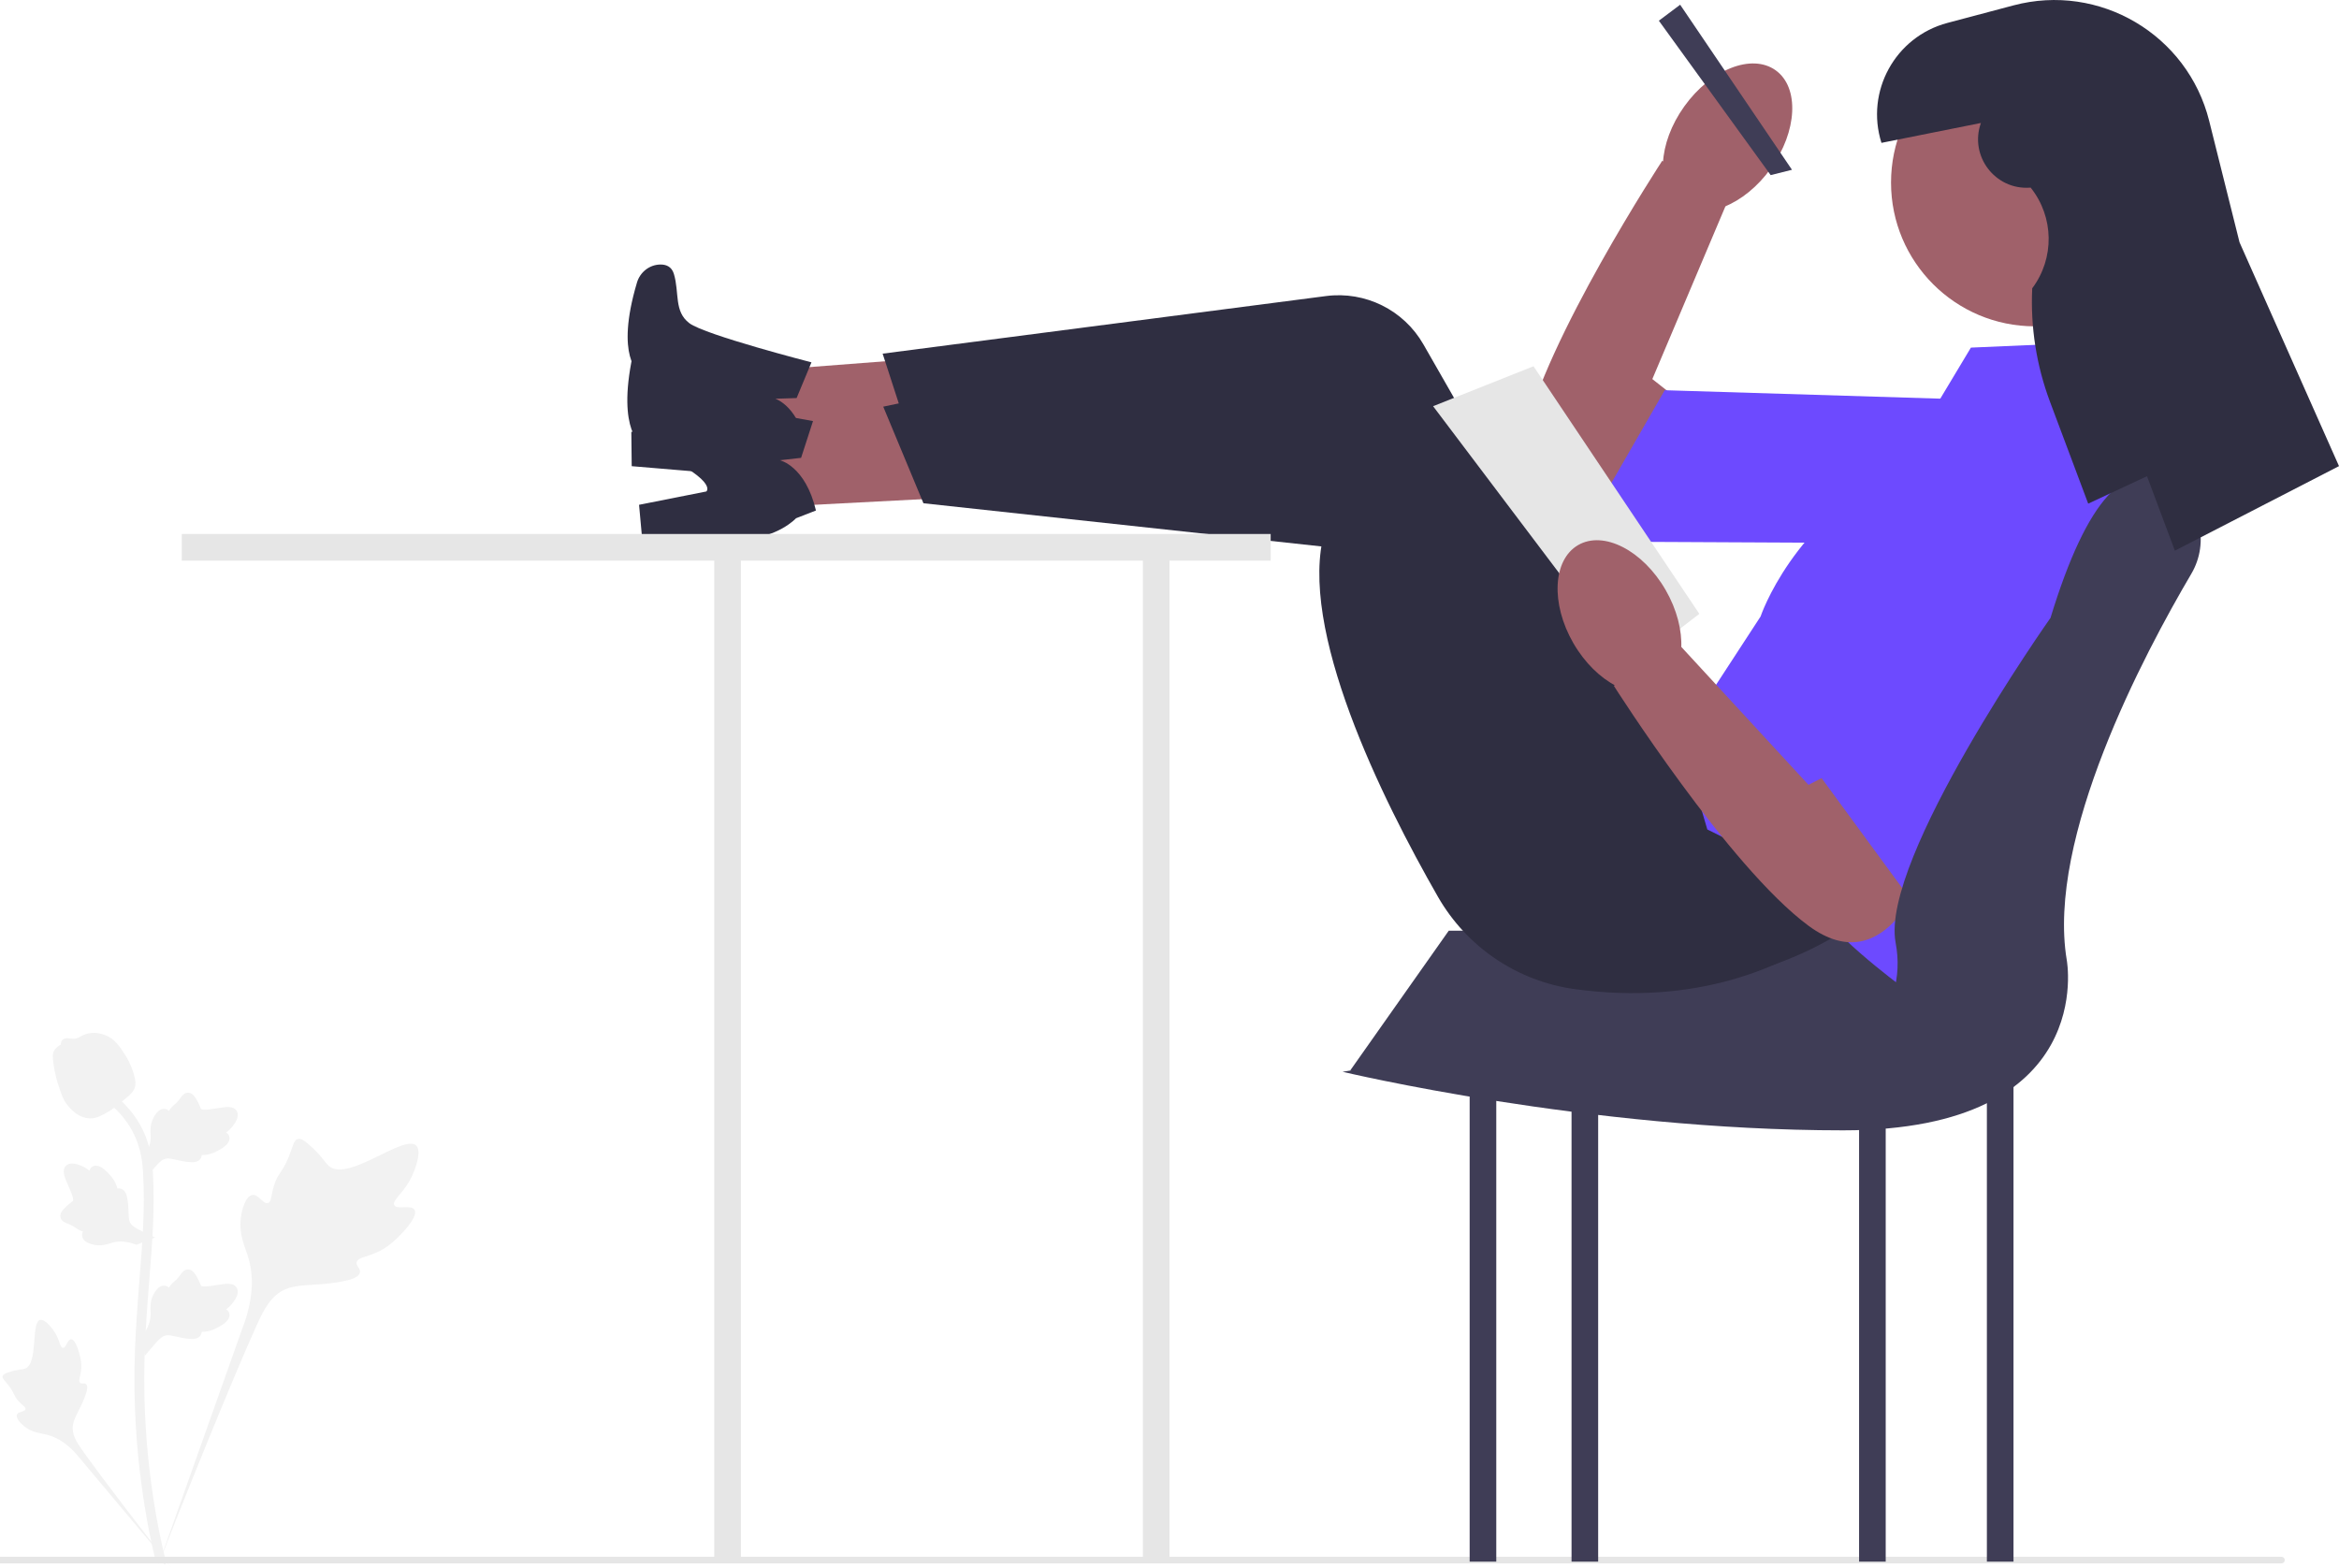
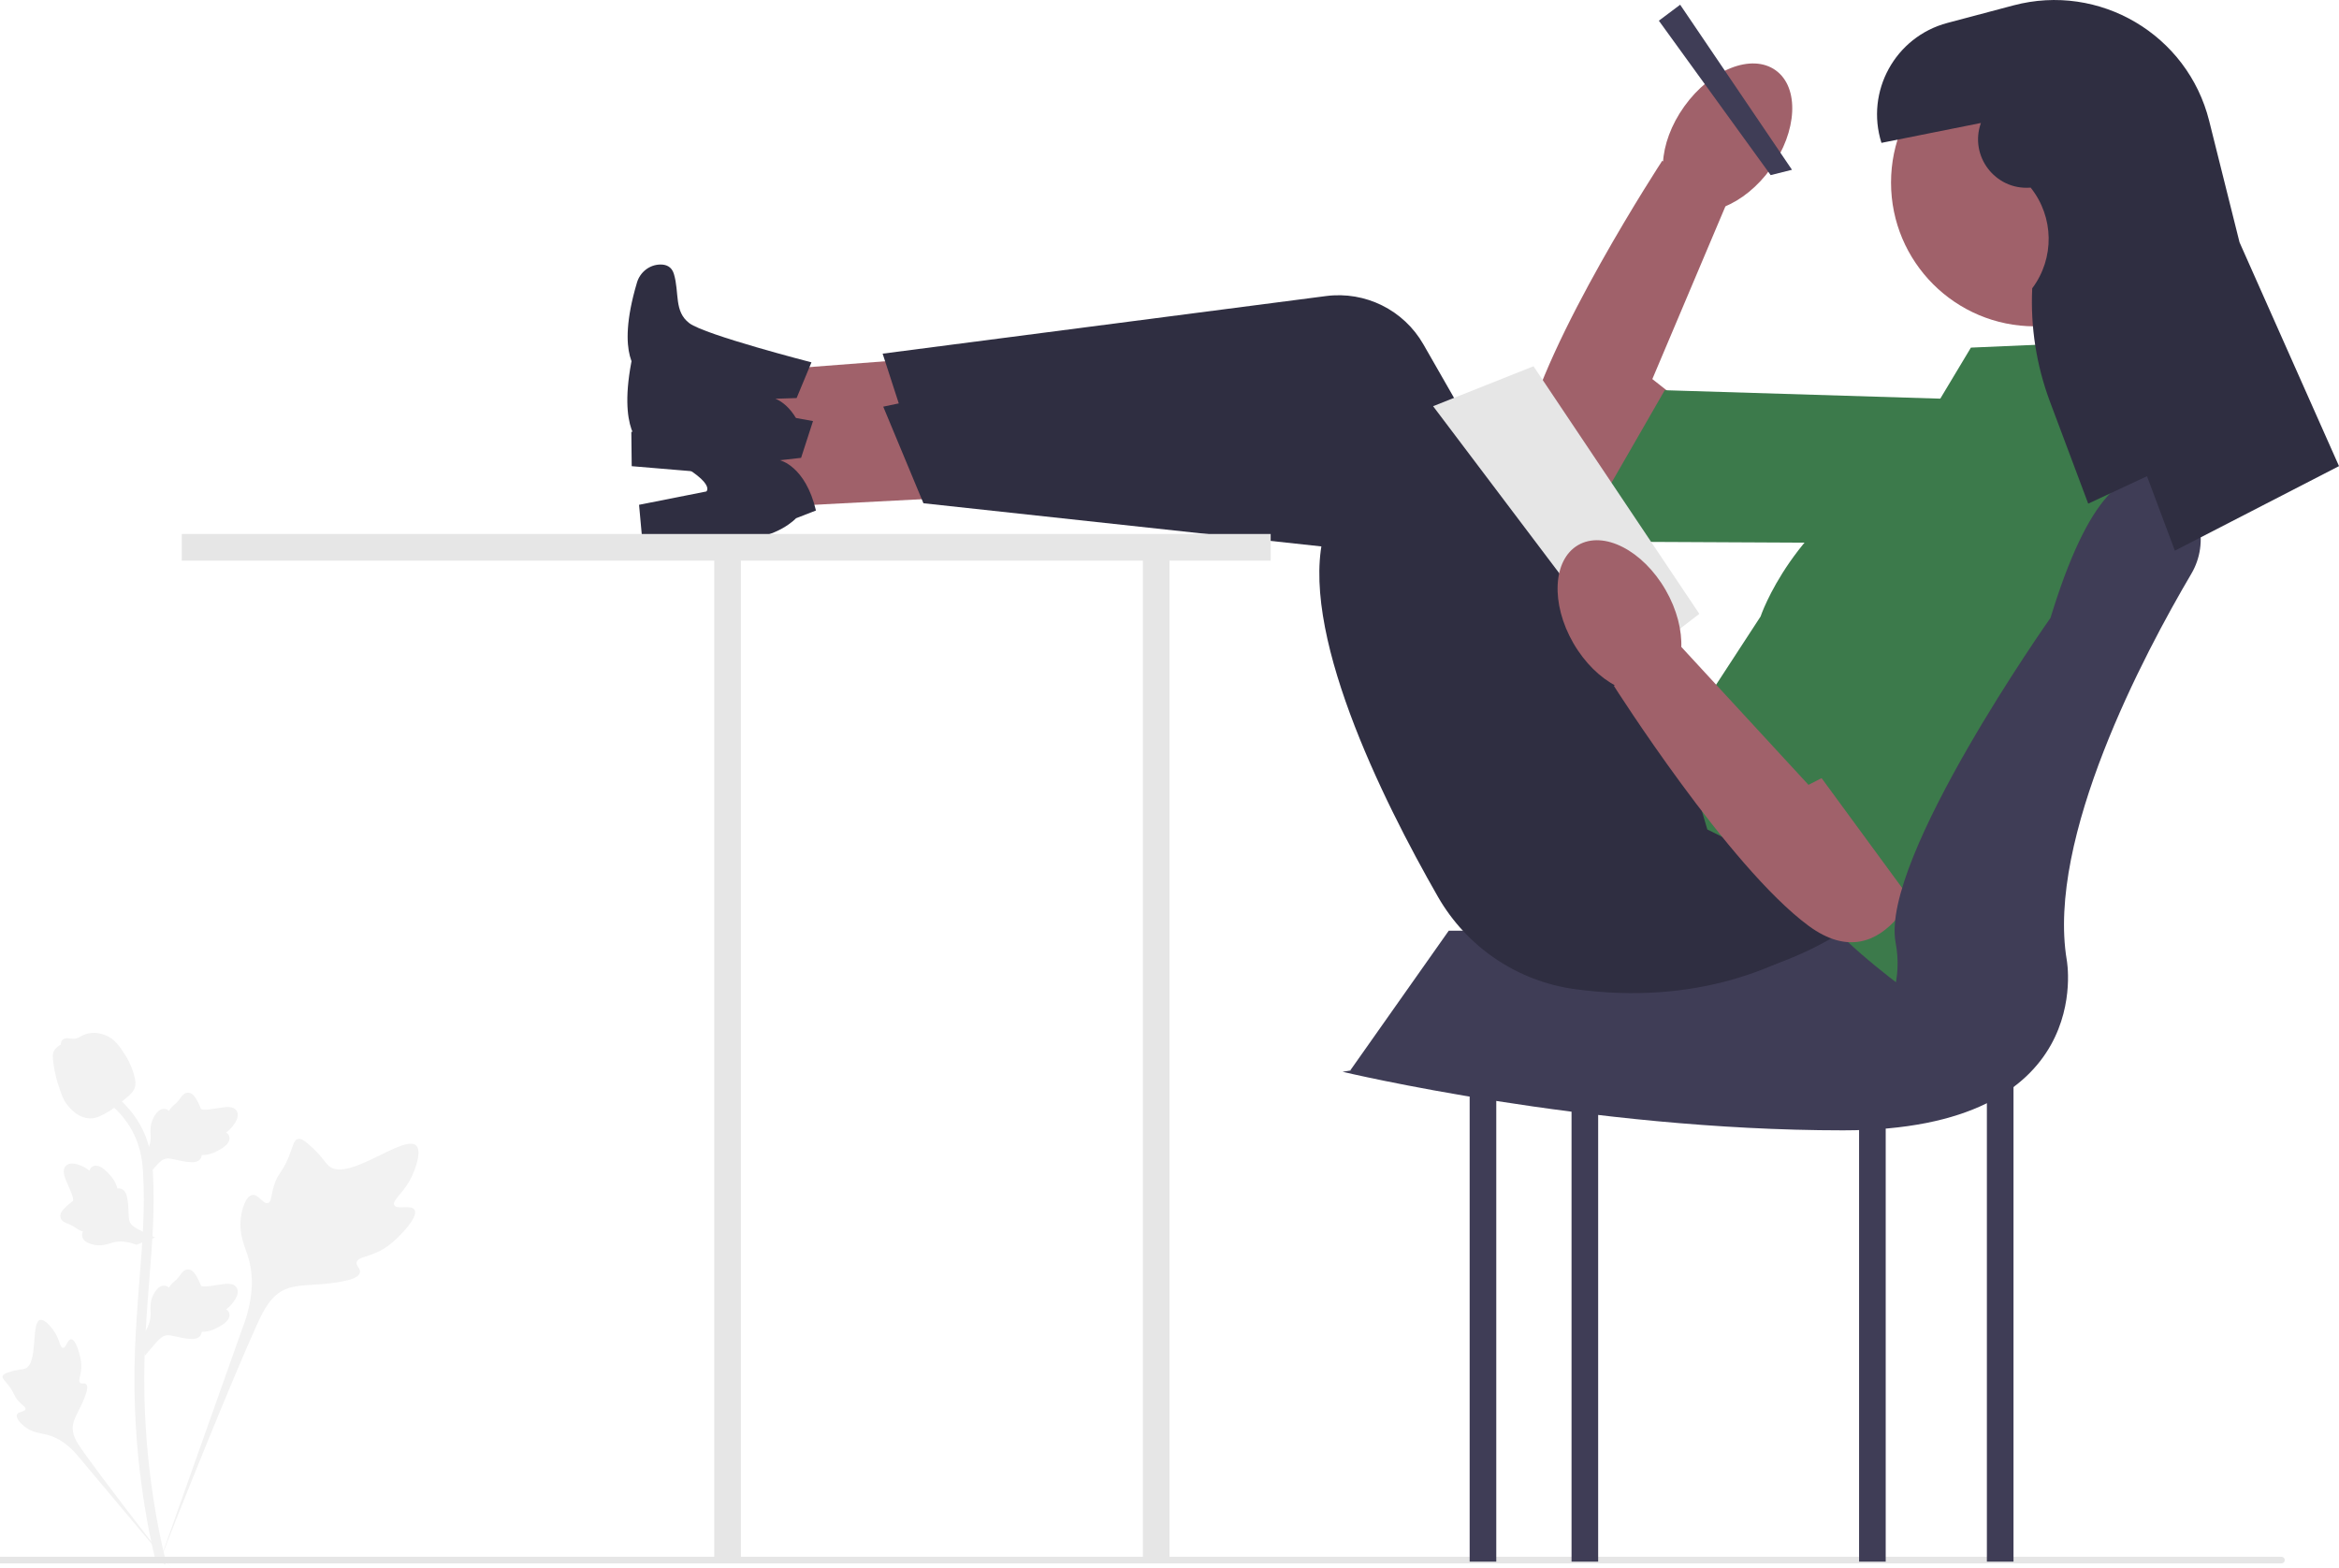
<svg xmlns="http://www.w3.org/2000/svg" id="a" width="596.882" height="400.001" viewBox="0 0 596.882 400.001">
  <g>
    <path d="M105.784,308.736c-.844-1.424-4.497,.101-5.168-1.191-.669-1.287,2.724-3.249,4.663-7.73,.35-.808,2.553-5.9,.922-7.472-3.092-2.978-17.24,9.313-22.191,5.29-1.087-.883-1.846-2.645-5.134-5.506-1.308-1.138-2.099-1.652-2.865-1.461-1.086,.271-1.172,1.725-2.337,4.584-1.747,4.287-2.78,4.028-3.798,7.449-.756,2.539-.583,4.016-1.472,4.303-1.258,.407-2.416-2.286-4.011-2.045-1.627,.246-2.611,3.382-2.922,5.73-.583,4.406,1.035,7.313,1.932,10.371,.975,3.322,1.553,8.375-.698,15.528l-22.277,62.766c4.918-12.879,19.158-48.185,25.142-61.305,1.727-3.787,3.635-7.629,7.551-9.145,3.77-1.46,8.949-.588,15.55-2.179,.771-.186,2.911-.73,3.18-1.988,.223-1.04-1.036-1.621-.842-2.595,.259-1.307,2.734-1.323,5.775-2.831,2.144-1.063,3.48-2.328,4.629-3.415,.346-.328,5.495-5.262,4.371-7.157h-0Z" fill="#f2f2f2" />
    <path d="M18.139,341.778c-.942,.004-1.248,2.236-2.076,2.193-.825-.043-.808-2.275-2.448-4.519-.296-.405-2.159-2.955-3.401-2.608-2.354,.658-.404,11.148-3.806,12.418-.747,.279-1.831,.143-4.184,.931-.936,.314-1.417,.554-1.544,.985-.18,.611,.508,1.073,1.575,2.47,1.6,2.094,1.175,2.527,2.56,4.013,1.028,1.104,1.803,1.445,1.687,1.964-.163,.735-1.819,.526-2.161,1.379-.349,.87,.907,2.257,1.969,3.087,1.994,1.558,3.888,1.602,5.647,2.044,1.912,.48,4.559,1.654,7.42,4.823l24.378,29.044c-4.902-6.13-18.122-23.306-22.835-30.029-1.361-1.941-2.696-3.985-2.31-6.345,.371-2.272,2.293-4.562,3.417-8.261,.131-.432,.481-1.639-.058-2.134-.446-.409-1.095,.041-1.517-.335-.567-.504,.14-1.724,.277-3.651,.097-1.359-.138-2.38-.341-3.258-.061-.265-.997-4.215-2.251-4.21v0Z" fill="#f2f2f2" />
    <path d="M36.939,345.998l-.568-5.068,.259-.384c1.2-1.777,1.812-3.512,1.819-5.159,.001-.262-.011-.524-.023-.79-.049-1.057-.11-2.371,.575-3.903,.384-.854,1.463-2.831,3.086-2.587,.437,.061,.767,.262,1.018,.497,.037-.059,.075-.117,.115-.181,.505-.771,.905-1.101,1.291-1.419,.296-.245,.602-.497,1.082-1.094,.21-.262,.374-.492,.513-.685,.42-.585,.968-1.282,1.935-1.27,1.033,.049,1.574,.903,1.932,1.468,.64,1.008,.93,1.735,1.122,2.217,.07,.176,.149,.374,.19,.436,.333,.489,3.038,.032,4.057-.135,2.289-.382,4.27-.712,5.087,.732,.585,1.033,.151,2.398-1.33,4.168-.461,.551-.952,.969-1.388,1.297,.361,.215,.684,.546,.815,1.065h0c.308,1.228-.748,2.459-3.137,3.663-.593,.301-1.392,.702-2.512,.896-.527,.091-1.002,.113-1.408,.125-.009,.235-.064,.489-.207,.751-.42,.771-1.293,1.138-2.61,1.05-1.449-.076-2.642-.352-3.694-.595-.919-.21-1.711-.389-2.332-.347-1.153,.093-2.041,1.016-3.083,2.212l-2.603,3.042h-0Z" fill="#f2f2f2" />
    <path d="M39.572,315.823l-4.758,1.835-.437-.153c-2.023-.71-3.857-.862-5.452-.451-.254,.065-.504,.143-.759,.223-1.01,.315-2.266,.708-3.922,.434-.924-.155-3.11-.697-3.285-2.329-.052-.438,.059-.809,.222-1.111-.066-.021-.133-.042-.204-.065-.874-.293-1.295-.597-1.7-.889-.312-.224-.633-.456-1.332-.769-.307-.137-.571-.237-.793-.322-.672-.258-1.486-.611-1.719-1.549-.215-1.011,.474-1.751,.93-2.241,.813-.875,1.442-1.34,1.86-1.648,.153-.112,.324-.239,.373-.294,.389-.446-.74-2.947-1.159-3.891-.95-2.118-1.772-3.95-.582-5.106,.851-.828,2.282-.754,4.369,.229,.65,.307,1.179,.675,1.607,1.013,.117-.404,.354-.8,.823-1.058h0c1.11-.61,2.569,.099,4.339,2.105,.442,.498,1.033,1.169,1.504,2.203,.221,.487,.363,.941,.478,1.331,.229-.051,.49-.063,.779,.009,.852,.21,1.429,.962,1.678,2.258,.294,1.421,.329,2.645,.362,3.724,.03,.942,.058,1.753,.255,2.344,.382,1.091,1.5,1.717,2.922,2.421l3.603,1.746-0,0Z" fill="#f2f2f2" />
    <path d="M36.939,300.892l-.568-5.068,.259-.384c1.2-1.777,1.812-3.512,1.819-5.159,.001-.262-.011-.524-.023-.79-.049-1.057-.11-2.371,.575-3.903,.384-.854,1.463-2.831,3.086-2.587,.437,.061,.767,.262,1.018,.497,.037-.059,.075-.117,.115-.181,.505-.771,.905-1.101,1.291-1.419,.296-.245,.602-.497,1.082-1.094,.21-.262,.374-.492,.513-.685,.42-.585,.968-1.282,1.935-1.27,1.033,.049,1.574,.903,1.932,1.468,.64,1.008,.93,1.735,1.122,2.217,.07,.176,.149,.374,.19,.436,.333,.489,3.038,.032,4.057-.135,2.289-.382,4.27-.712,5.087,.732,.585,1.033,.151,2.398-1.33,4.168-.461,.551-.952,.969-1.388,1.297,.361,.215,.684,.546,.815,1.065h0c.308,1.228-.748,2.459-3.137,3.663-.593,.301-1.392,.702-2.512,.896-.527,.091-1.002,.113-1.408,.125-.009,.235-.064,.489-.207,.751-.42,.771-1.293,1.138-2.61,1.05-1.449-.076-2.642-.352-3.694-.595-.919-.21-1.711-.389-2.332-.347-1.153,.093-2.041,1.016-3.083,2.212l-2.603,3.042h-0Z" fill="#f2f2f2" />
    <path d="M42.124,399.269l-1.062-.666-.257-1.226,.257,1.226-1.238,.142c-.02-.115-.087-.379-.188-.793-.554-2.266-2.244-9.162-3.654-20.023-.984-7.581-1.541-15.376-1.656-23.17-.115-7.807,.255-13.717,.551-18.467,.224-3.583,.496-6.994,.762-10.317,.71-8.878,1.379-17.265,.881-26.55-.11-2.073-.341-6.387-2.862-10.978-1.462-2.663-3.476-5.027-5.987-7.023l1.561-1.963c2.771,2.207,5,4.826,6.623,7.782,2.795,5.09,3.047,9.791,3.168,12.05,.507,9.449-.17,17.916-.887,26.88-.264,3.311-.536,6.708-.759,10.276-.294,4.706-.66,10.565-.546,18.271,.113,7.701,.663,15.4,1.634,22.886,1.392,10.724,3.058,17.517,3.605,19.749,.291,1.192,.352,1.441,.054,1.914v-0Z" fill="#f2f2f2" />
    <path d="M23.075,285.406c-.103,0-.207-.002-.312-.01-2.134-.115-4.11-1.392-5.875-3.796-.827-1.131-1.251-2.42-2.095-4.992-.131-.396-.767-2.408-1.154-5.176-.253-1.808-.221-2.565,.137-3.233,.398-.744,1.041-1.263,1.766-1.613-.032-.24-.006-.487,.098-.739,.427-1.045,1.563-.908,2.177-.842,.311,.039,.699,.091,1.117,.069,.658-.032,1.012-.228,1.548-.521,.513-.281,1.15-.631,2.096-.825,1.865-.389,3.427,.14,3.942,.313,2.71,.903,4.046,3.01,5.593,5.45,.308,.489,1.367,2.271,2.065,4.713,.504,1.762,.433,2.545,.281,3.128-.308,1.197-1.036,1.882-2.885,3.394-1.931,1.583-2.9,2.376-3.732,2.858-1.937,1.118-3.153,1.821-4.768,1.821v0Z" fill="#f2f2f2" />
  </g>
  <path d="M583.04,398.13h0c0,.464-.376,.84-.84,.84H0v-1.68H582.2c.464,0,.84,.376,.84,.84Z" fill="#e6e6e6" />
  <g>
    <g>
      <path d="M414.967,132.595s-31.339,3.769-26.053-21.009c5.286-24.778,35.259-70.545,35.259-70.545l17.009,9.539-19.527,46.158,8.406,6.632-15.094,29.226Z" fill="#a0616a" />
-       <polygon points="517.666 102.43 513.25 138.75 402.592 138.208 424.816 99.583 517.666 102.43" fill="#6d4aff" />
+       <polygon points="517.666 102.43 513.25 138.75 402.592 138.208 424.816 99.583 517.666 102.43" fill="#3c7a4b" />
      <ellipse cx="440.857" cy="35.06" rx="21.062" ry="13.588" transform="translate(155.6948 373.0935) rotate(-54.39629)" fill="#a0616a" />
    </g>
    <rect x="431.611" y="316.316" width="157.624" height="6.794" transform="translate(190.7093 830.1362) rotate(-90)" fill="#3f3d56" />
    <rect x="398.999" y="316.316" width="157.624" height="6.794" transform="translate(158.0973 797.5243) rotate(-90)" fill="#3f3d56" />
    <rect x="166.639" y="266.719" width="256.819" height="6.794" transform="translate(24.93198 565.1643) rotate(-90)" fill="#e6e6e6" />
    <rect x="325.622" y="316.316" width="157.624" height="6.794" transform="translate(84.72051 724.1474) rotate(-90)" fill="#3f3d56" />
    <rect x="299.622" y="316.316" width="157.624" height="6.794" transform="translate(58.72051 698.1474) rotate(-90)" fill="#3f3d56" />
    <polygon points="500.911 237.504 369.709 237.504 344.541 273.204 475.093 280.987 500.911 237.504" fill="#3f3d56" />
    <g>
      <g>
        <polygon points="260.667 115.362 261.263 89.472 182.077 95.563 181.672 113.106 260.667 115.362" fill="#a0616a" />
        <path d="M207.074,92.47l-3.787,9.112-5.439,.174s6.368,1.95,8.138,13.522l-5.226,1.567s-5.019,4.683-14.401,4.228l-25.155-2.104-.097-8.769,17.386-2.009s3.874-2.549-15.303-13.027c0,0-6.353-3.885-.639-23.068,.785-2.637,3.157-4.53,5.908-4.59,1.518-.033,2.94,.512,3.508,2.398,1.445,4.799-.017,9.584,3.955,12.579,3.972,2.996,31.154,9.988,31.154,9.988Z" fill="#2f2e41" />
      </g>
      <path d="M491.092,214.34s-27.322,46.469-89.145,38.095c-14.712-1.993-27.656-10.74-35.03-23.626-14.253-24.906-35.896-68.515-28.88-93.209l-104.562-19.956-8.238-25.394,113.163-14.7c10.01-1.3,19.815,3.567,24.83,12.327l55.124,96.268,16.433,1.794,56.305,28.401Z" fill="#2f2e41" />
    </g>
    <g>
      <g>
        <polygon points="262.731 125.96 261.242 100.106 182.803 112.548 183.811 130.067 262.731 125.96" fill="#a0616a" />
        <path d="M207.471,107.454l-3.042,9.387-5.408,.611s6.505,1.432,9.199,12.824l-5.083,1.982s-4.626,5.071-14.014,5.373l-25.243-.074-.802-8.733,17.168-3.401s3.656-2.852-16.302-11.753c0,0-6.645-3.361-2.493-22.942,.571-2.691,2.783-4.77,5.519-5.05,1.51-.155,2.972,.274,3.69,2.108,1.827,4.667,.754,9.554,4.954,12.22,4.2,2.667,31.856,7.45,31.856,7.45Z" fill="#2f2e41" />
      </g>
      <path d="M500.372,206.08s-23.495,48.517-85.792,45.143c-14.825-.803-28.43-8.48-36.817-20.731-16.211-23.678-41.292-65.405-36.285-90.583l-105.829-11.479-10.255-24.649,111.613-23.756c9.873-2.101,20.038,1.962,25.742,10.289l62.691,91.521,16.524,.466,58.408,23.779Z" fill="#2f2e41" />
    </g>
    <polygon points="428.754 1.206 423.319 5.283 451.854 44.689 457.289 43.33 428.754 1.206" fill="#3f3d56" />
-     <path d="M502.949,88.712l31.253-1.359,13.588,61.147s-28.535,107.348-62.506,103.271c0,0-21.062-15.627-21.062-21.062s-28.535-19.024-28.535-19.024l-6.794-23.1,20.382-31.253s8.153-24.459,35.33-38.047l18.344-30.574Z" fill="#6d4aff" />
+     <path d="M502.949,88.712l31.253-1.359,13.588,61.147s-28.535,107.348-62.506,103.271c0,0-21.062-15.627-21.062-21.062s-28.535-19.024-28.535-19.024l-6.794-23.1,20.382-31.253s8.153-24.459,35.33-38.047l18.344-30.574Z" fill="#3c7a4b" />
    <polygon points="324.263 136.271 46.382 136.271 46.382 143.066 182.265 143.066 182.265 398.526 189.059 398.526 189.059 143.066 324.263 143.066 324.263 136.271" fill="#e6e6e6" />
    <circle cx="519.255" cy="46.589" r="36.688" fill="#a0616a" />
    <polygon points="391.332 93.468 365.707 103.659 415.984 170.242 433.649 156.654 391.332 93.468" fill="#e6e6e6" />
    <g>
      <path d="M491.399,221.198s-9.512,30.098-29.894,15.049-49.683-61.249-49.683-61.249l15.712-11.55,33.971,36.849,9.512-4.916,20.382,25.818Z" fill="#a0616a" />
-       <polygon points="506.346 115.21 537.599 134.233 491.399 234.787 461.505 194.022 506.346 115.21" fill="#6d4aff" />
+       <polygon points="506.346 115.21 537.599 134.233 491.399 234.787 461.505 194.022 506.346 115.21" fill="#3c7a4b" />
      <ellipse cx="413.266" cy="157.333" rx="13.588" ry="21.062" transform="translate(-23.29944 227.7118) rotate(-30)" fill="#a0616a" />
    </g>
    <path d="M523.267,157.67c9.416-30.869,19.52-40.637,30.144-34.521,8.086,4.655,10.52,15.252,5.781,23.289-12.079,20.487-36.97,67.428-31.785,98.539,0,0,8.153,43.483-57.071,43.483-65.224,0-127.73-14.947-127.73-14.947l33.971-5.435,77.254,5.518c17.651,1.261,32.527-13.842,30.169-31.379-.078-.579-.17-1.164-.278-1.756-3.873-21.301,39.545-82.79,39.545-82.79Z" fill="#3f3d56" />
  </g>
  <path d="M505.504,31.38c-2.997,8.392,3.588,17.106,12.48,16.513l.212-.014h0c5.977,7.471,6.142,18.04,.401,25.694h0c-.472,9.865,1.074,19.723,4.542,28.971l9.744,25.983,15-7,7.118,19,41.882-21.575-25.383-57.111-7.746-30.984c-5.511-22.044-27.997-35.313-49.958-29.479l-16.849,4.475c-13.311,3.536-20.972,17.472-16.825,30.605v0l25.383-5.077" fill="#2f2e41" />
</svg>
